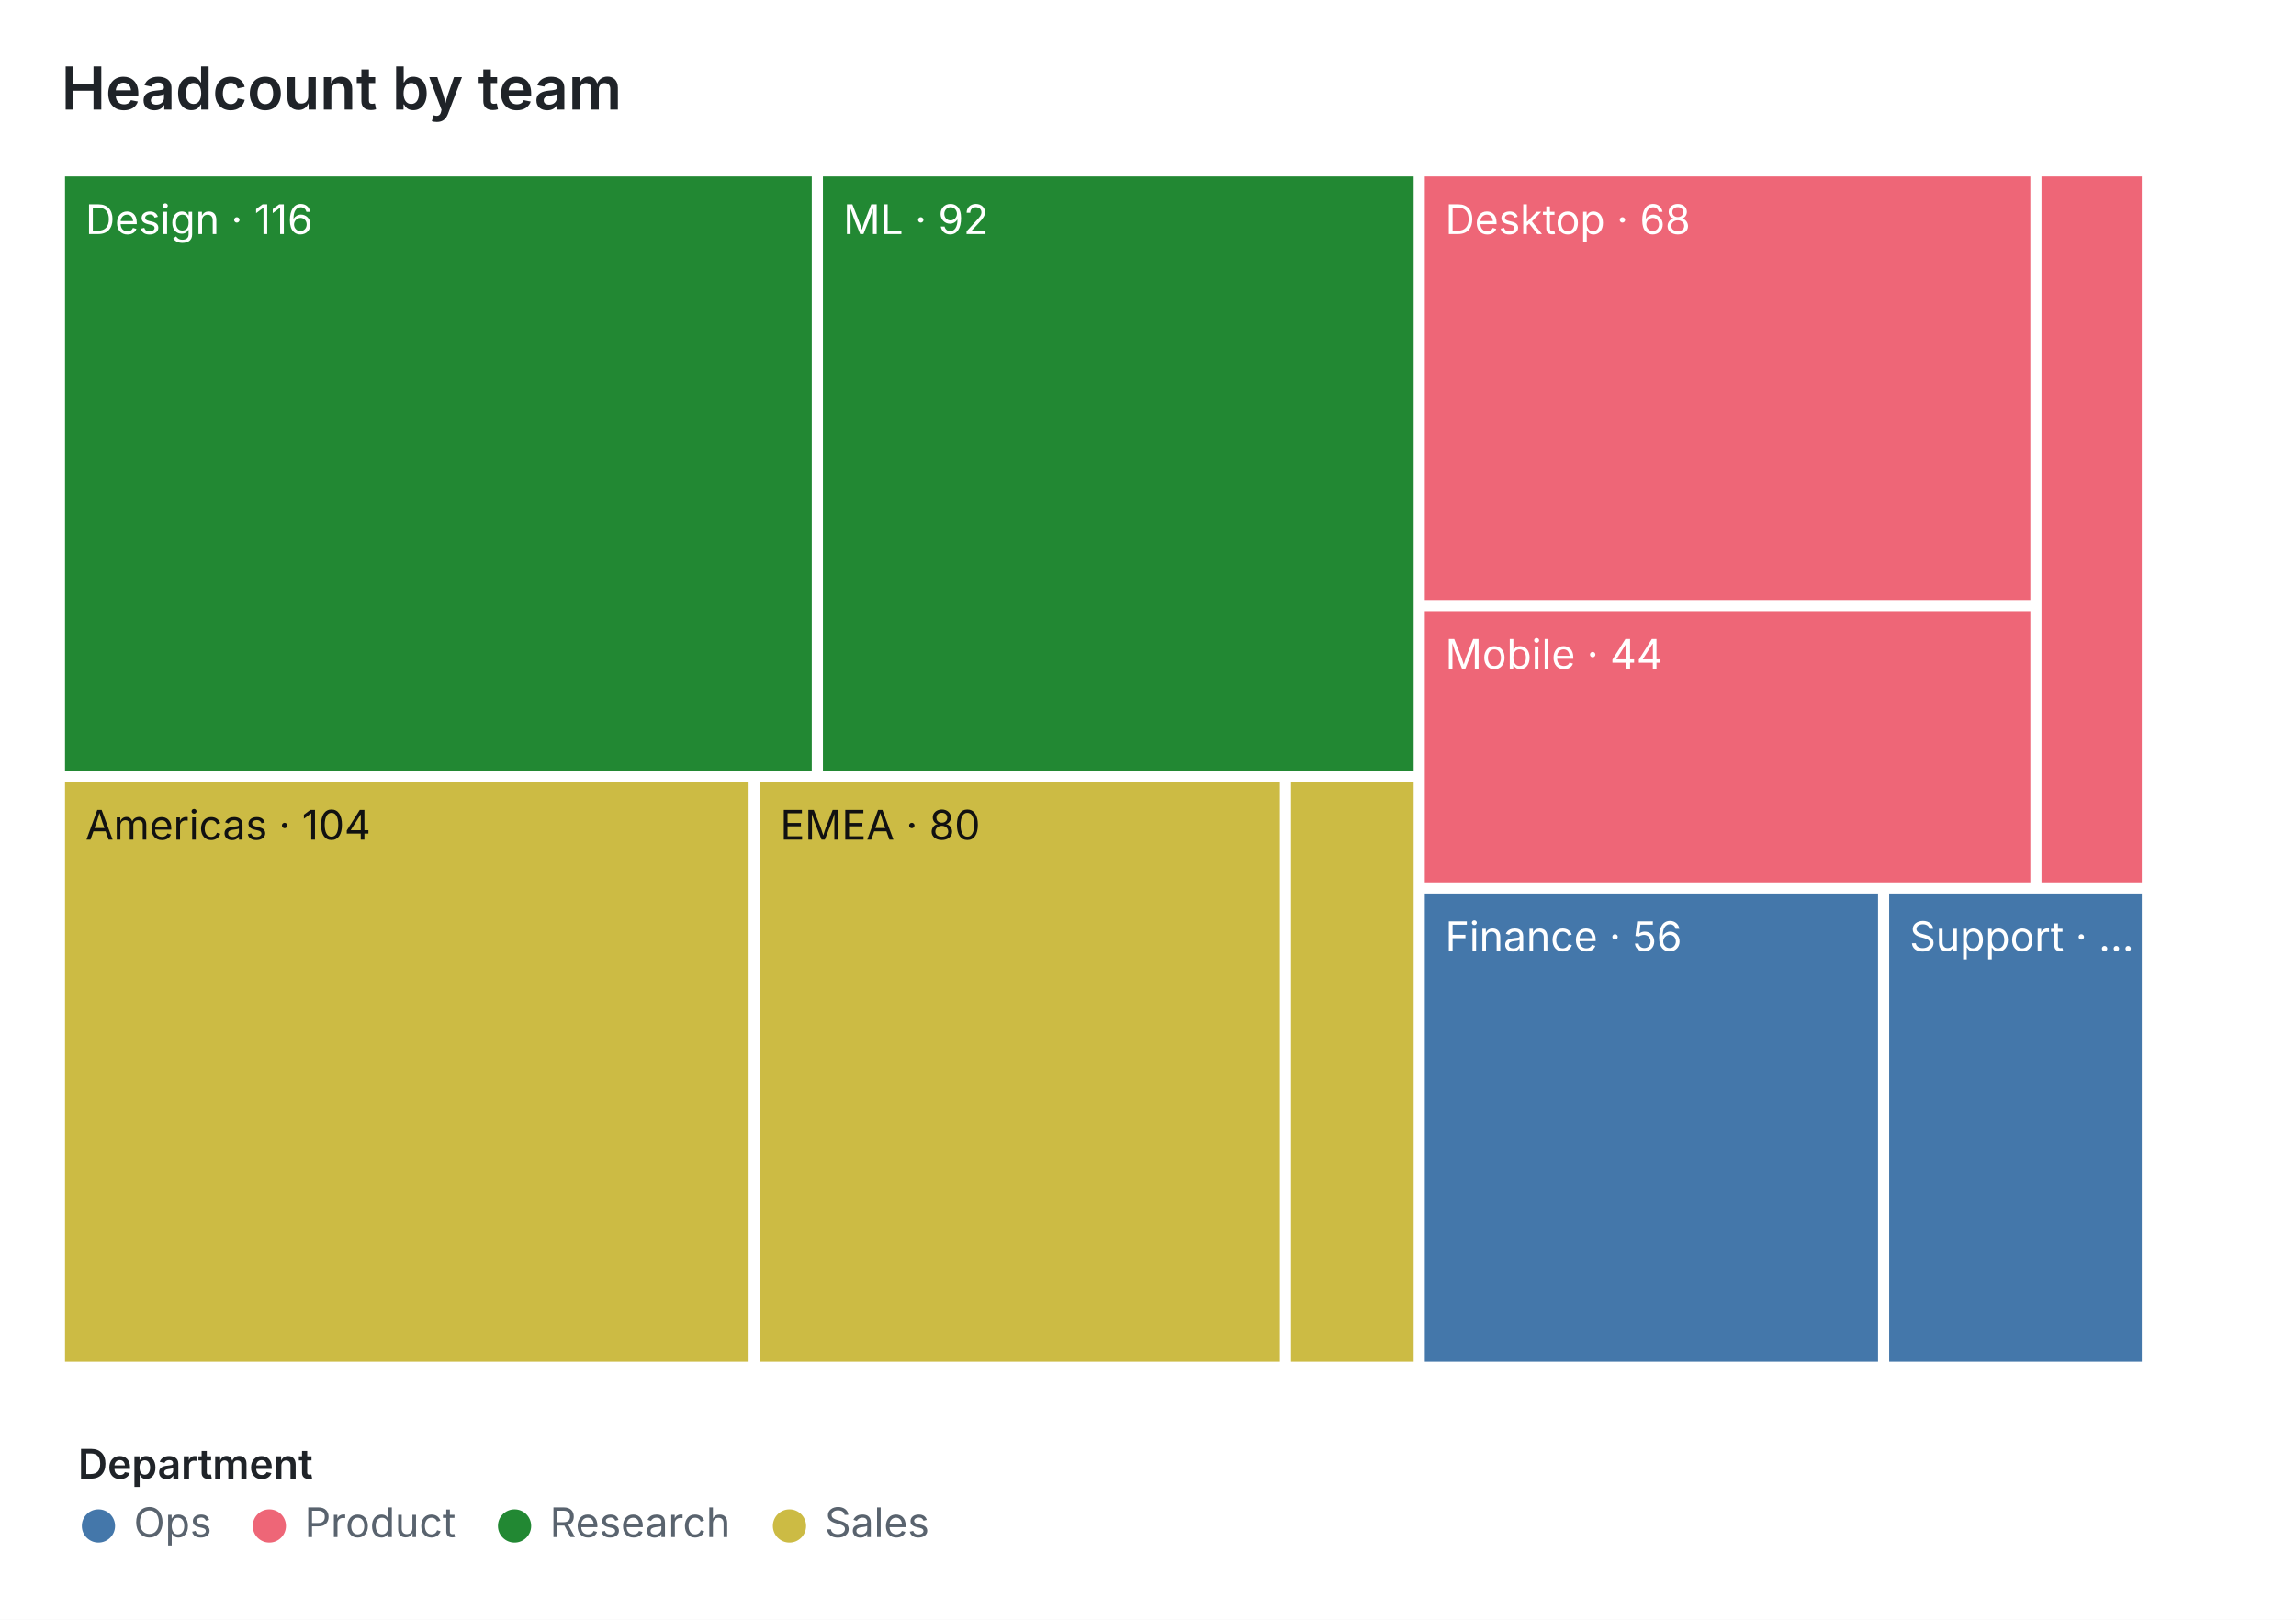
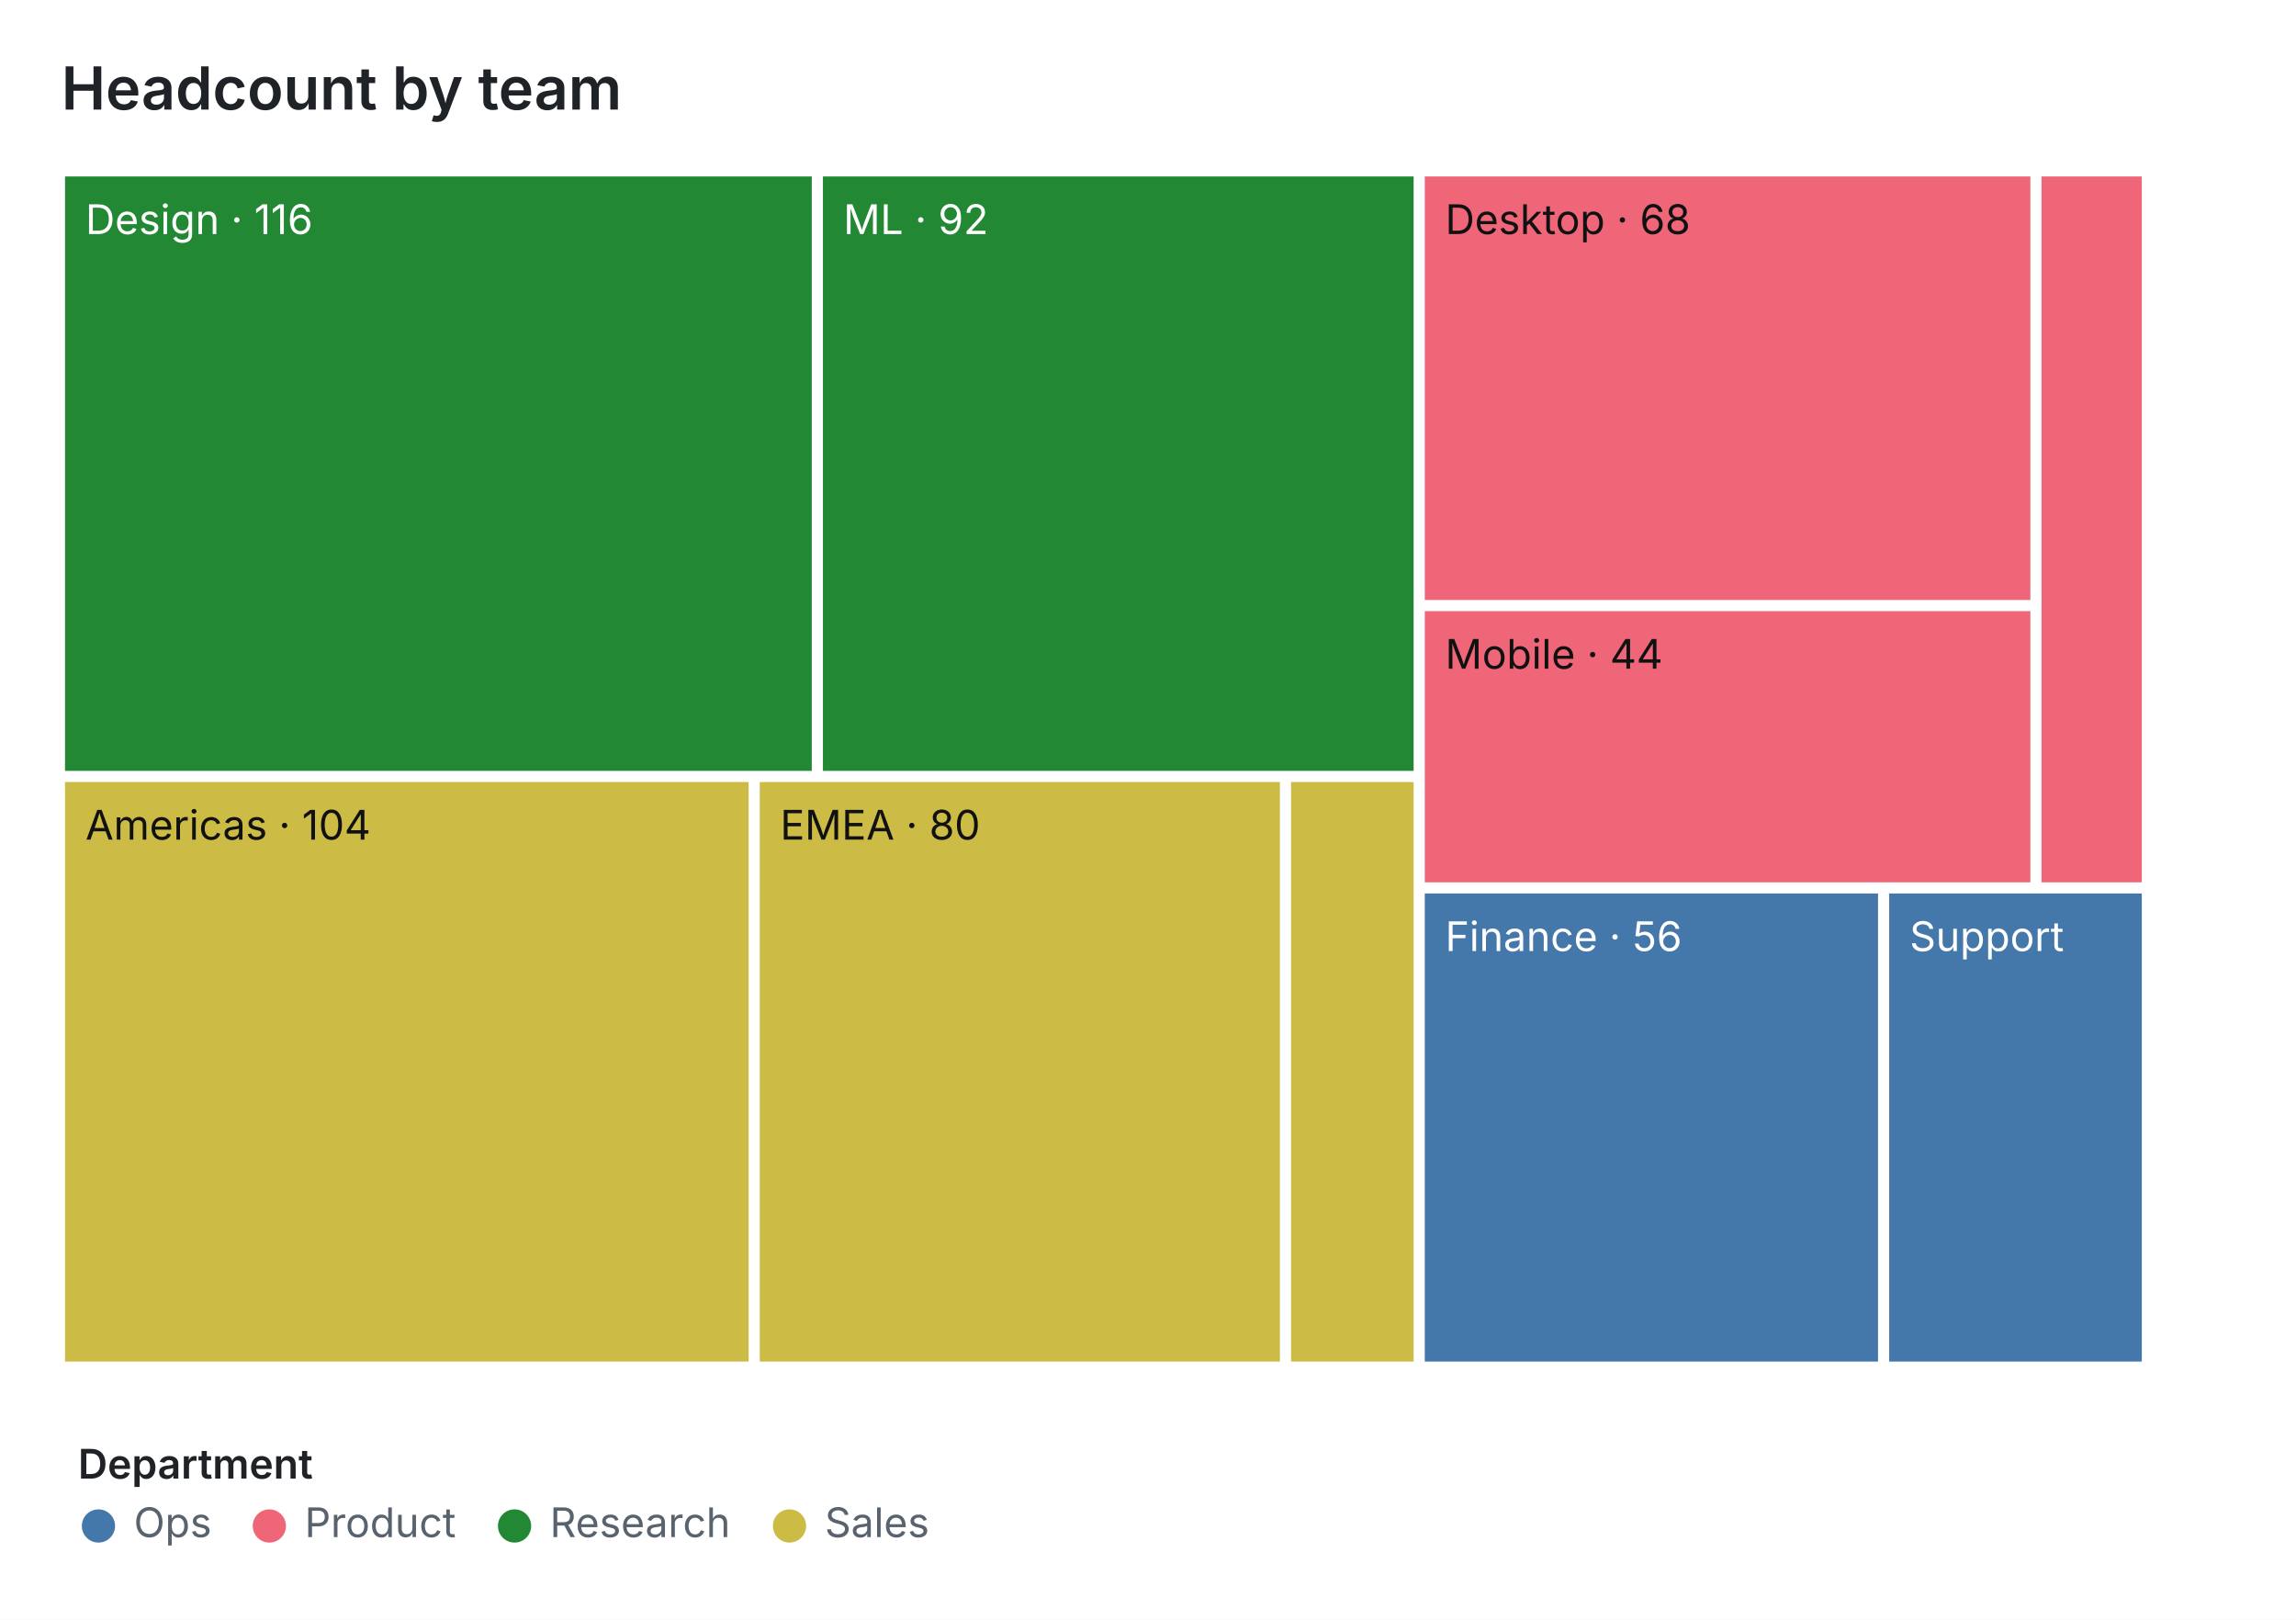
- <svg xmlns="http://www.w3.org/2000/svg" role="img" aria-labelledby="c0a4b7648-0 c0a4b7648-1" version="1.1" class="marks" width="618" height="436" viewBox="0 0 618 436">
+ <svg xmlns="http://www.w3.org/2000/svg" role="img" aria-labelledby="c40aeeca0-0 c40aeeca0-1" version="1.1" class="marks" width="618" height="436" viewBox="0 0 618 436">
  <rect width="618" height="436" fill="#FFFFFF" />
  <g fill="none" stroke-miterlimit="4" transform="translate(17,47)">
    <g class="mark-group role-frame root" role="graphics-object" aria-roledescription="group mark container">
      <g transform="translate(0,0)">
        <path class="background" aria-hidden="true" d="M0,0h560v320h-560Z" />
        <g>
          <g class="mark-rect role-mark" role="graphics-symbol" aria-roledescription="rect mark container">
            <path d="M532,0h28v191h-28Z" fill="#EE6677" stroke="#FFFFFF" />
            <path d="M366,117h164v74h-164Z" fill="#EE6677" stroke="#FFFFFF" />
            <path d="M366,0h164v115h-164Z" fill="#EE6677" stroke="#FFFFFF" />
            <path d="M187,163h141v157h-141Z" fill="#CCBB44" stroke="#FFFFFF" />
            <path d="M0,163h185v157h-185Z" fill="#CCBB44" stroke="#FFFFFF" />
            <path d="M330,163h34v157h-34Z" fill="#CCBB44" stroke="#FFFFFF" />
            <path d="M491,193h69v127h-69Z" fill="#4477AA" stroke="#FFFFFF" />
            <path d="M366,193h123v127h-123Z" fill="#4477AA" stroke="#FFFFFF" />
            <path d="M204,0h160v161h-160Z" fill="#228833" stroke="#FFFFFF" />
            <path d="M0,0h202v161h-202Z" fill="#228833" stroke="#FFFFFF" />
          </g>
          <g class="mark-text role-mark" role="graphics-object" aria-roledescription="text mark container">
-             <text text-anchor="start" transform="translate(538,16)" font-family="Inter, sans-serif" font-size="11px" fill="#FFFFFF" opacity="0">…</text>
-             <text text-anchor="start" transform="translate(372,133)" font-family="Inter, sans-serif" font-size="11px" fill="#FFFFFF" opacity="1">Mobile · 44</text>
-             <text text-anchor="start" transform="translate(372,16)" font-family="Inter, sans-serif" font-size="11px" fill="#FFFFFF" opacity="1">Desktop · 68</text>
+             <text text-anchor="start" transform="translate(538,16)" font-family="Inter, sans-serif" font-size="11px" fill="#111111" opacity="0">Web · 20</text>
+             <text text-anchor="start" transform="translate(372,133)" font-family="Inter, sans-serif" font-size="11px" fill="#111111" opacity="1">Mobile · 44</text>
+             <text text-anchor="start" transform="translate(372,16)" font-family="Inter, sans-serif" font-size="11px" fill="#111111" opacity="1">Desktop · 68</text>
            <text text-anchor="start" transform="translate(193,179)" font-family="Inter, sans-serif" font-size="11px" fill="#111111" opacity="1">EMEA · 80</text>
            <text text-anchor="start" transform="translate(6,179)" font-family="Inter, sans-serif" font-size="11px" fill="#111111" opacity="1">Americas · 104</text>
-             <text text-anchor="start" transform="translate(336,179)" font-family="Inter, sans-serif" font-size="11px" fill="#111111" opacity="0">A…</text>
-             <text text-anchor="start" transform="translate(497,209)" font-family="Inter, sans-serif" font-size="11px" fill="#FFFFFF" opacity="1">Support · …</text>
+             <text text-anchor="start" transform="translate(336,179)" font-family="Inter, sans-serif" font-size="11px" fill="#111111" opacity="0">APAC · 20</text>
+             <text text-anchor="start" transform="translate(497,209)" font-family="Inter, sans-serif" font-size="11px" fill="#FFFFFF" opacity="0">Support · 32</text>
            <text text-anchor="start" transform="translate(372,209)" font-family="Inter, sans-serif" font-size="11px" fill="#FFFFFF" opacity="1">Finance · 56</text>
            <text text-anchor="start" transform="translate(210,16)" font-family="Inter, sans-serif" font-size="11px" fill="#FFFFFF" opacity="1">ML · 92</text>
            <text text-anchor="start" transform="translate(6,16)" font-family="Inter, sans-serif" font-size="11px" fill="#FFFFFF" opacity="1">Design · 116</text>
+           </g>
+           <g class="mark-text role-mark" role="graphics-object" aria-roledescription="text mark container">
+             <text text-anchor="start" transform="translate(538,16)" font-family="Inter, sans-serif" font-size="11px" fill="#111111" opacity="0">Web</text>
+             <text text-anchor="start" transform="translate(372,133)" font-family="Inter, sans-serif" font-size="11px" fill="#111111" opacity="0">Mobile</text>
+             <text text-anchor="start" transform="translate(372,16)" font-family="Inter, sans-serif" font-size="11px" fill="#111111" opacity="0">Desktop</text>
+             <text text-anchor="start" transform="translate(193,179)" font-family="Inter, sans-serif" font-size="11px" fill="#111111" opacity="0">EMEA</text>
+             <text text-anchor="start" transform="translate(6,179)" font-family="Inter, sans-serif" font-size="11px" fill="#111111" opacity="0">Americas</text>
+             <text text-anchor="start" transform="translate(336,179)" font-family="Inter, sans-serif" font-size="11px" fill="#111111" opacity="0">APAC</text>
+             <text text-anchor="start" transform="translate(497,209)" font-family="Inter, sans-serif" font-size="11px" fill="#FFFFFF" opacity="1">Support</text>
+             <text text-anchor="start" transform="translate(372,209)" font-family="Inter, sans-serif" font-size="11px" fill="#FFFFFF" opacity="0">Finance</text>
+             <text text-anchor="start" transform="translate(210,16)" font-family="Inter, sans-serif" font-size="11px" fill="#FFFFFF" opacity="0">ML</text>
+             <text text-anchor="start" transform="translate(6,16)" font-family="Inter, sans-serif" font-size="11px" fill="#FFFFFF" opacity="0">Design</text>
          </g>
          <g class="mark-group role-legend" role="graphics-symbol" aria-roledescription="legend" aria-label="Symbol legend titled 'Department' for fill color with 4 values: Ops, Product, Research, Sales">
            <g transform="translate(0,338)">
              <path class="background" aria-hidden="true" d="M0,0h238v35h-238Z" pointer-events="none" />
              <g>
                <g class="mark-group role-legend-entry">
                  <g transform="translate(4,20)">
                    <path class="background" aria-hidden="true" d="M0,0h0v0h0Z" pointer-events="none" />
                    <g>
                      <g class="mark-group role-scope" role="graphics-object" aria-roledescription="group mark container">
                        <g transform="translate(0,0.25)">
                          <path class="background" aria-hidden="true" d="M0,0h35.953v10.5h-35.953Z" pointer-events="none" opacity="1" />
                          <g>
                            <g class="mark-symbol role-legend-symbol" pointer-events="none">
                              <path transform="translate(5.5,5.5)" d="M4.472,0A4.472,4.472,0,1,1,-4.472,0A4.472,4.472,0,1,1,4.472,0" fill="#4477AA" stroke-width="1.5" opacity="1" />
                            </g>
                            <g class="mark-text role-legend-label" pointer-events="none">
                              <text text-anchor="start" transform="translate(15,8.5)" font-family="Inter, sans-serif" font-size="11px" fill="#59636E" opacity="1">Ops</text>
                            </g>
                          </g>
                          <path class="foreground" aria-hidden="true" d="" pointer-events="none" display="none" />
                        </g>
                        <g transform="translate(46,0.25)">
                          <path class="background" aria-hidden="true" d="M0,0h55.885v10.5h-55.885Z" pointer-events="none" opacity="1" />
                          <g>
                            <g class="mark-symbol role-legend-symbol" pointer-events="none">
                              <path transform="translate(5.5,5.5)" d="M4.472,0A4.472,4.472,0,1,1,-4.472,0A4.472,4.472,0,1,1,4.472,0" fill="#EE6677" stroke-width="1.5" opacity="1" />
                            </g>
                            <g class="mark-text role-legend-label" pointer-events="none">
                              <text text-anchor="start" transform="translate(15,8.5)" font-family="Inter, sans-serif" font-size="11px" fill="#59636E" opacity="1">Product</text>
                            </g>
                          </g>
                          <path class="foreground" aria-hidden="true" d="" pointer-events="none" display="none" />
                        </g>
                        <g transform="translate(112,0.25)">
                          <path class="background" aria-hidden="true" d="M0,0h63.818v10.5h-63.818Z" pointer-events="none" opacity="1" />
                          <g>
                            <g class="mark-symbol role-legend-symbol" pointer-events="none">
                              <path transform="translate(5.5,5.5)" d="M4.472,0A4.472,4.472,0,1,1,-4.472,0A4.472,4.472,0,1,1,4.472,0" fill="#228833" stroke-width="1.5" opacity="1" />
                            </g>
                            <g class="mark-text role-legend-label" pointer-events="none">
                              <text text-anchor="start" transform="translate(15,8.5)" font-family="Inter, sans-serif" font-size="11px" fill="#59636E" opacity="1">Research</text>
                            </g>
                          </g>
                          <path class="foreground" aria-hidden="true" d="" pointer-events="none" display="none" />
                        </g>
                        <g transform="translate(186,0.25)">
                          <path class="background" aria-hidden="true" d="M0,0h43.118v10.5h-43.118Z" pointer-events="none" opacity="1" />
                          <g>
                            <g class="mark-symbol role-legend-symbol" pointer-events="none">
                              <path transform="translate(5.5,5.5)" d="M4.472,0A4.472,4.472,0,1,1,-4.472,0A4.472,4.472,0,1,1,4.472,0" fill="#CCBB44" stroke-width="1.5" opacity="1" />
                            </g>
                            <g class="mark-text role-legend-label" pointer-events="none">
                              <text text-anchor="start" transform="translate(15,8.5)" font-family="Inter, sans-serif" font-size="11px" fill="#59636E" opacity="1">Sales</text>
                            </g>
                          </g>
                          <path class="foreground" aria-hidden="true" d="" pointer-events="none" display="none" />
                        </g>
                      </g>
                    </g>
                    <path class="foreground" aria-hidden="true" d="" pointer-events="none" display="none" />
                  </g>
                </g>
                <g class="mark-text role-legend-title" pointer-events="none">
                  <text text-anchor="start" transform="translate(4,13)" font-family="Inter, sans-serif" font-size="11px" font-weight="600" fill="#1F2328" opacity="1">Department</text>
                </g>
              </g>
              <path class="foreground" aria-hidden="true" d="" pointer-events="none" display="none" />
            </g>
          </g>
          <g class="mark-group role-title">
            <g transform="translate(-0.5,-30.5)">
              <path class="background" aria-hidden="true" d="M0,0h0v0h0Z" pointer-events="none" />
              <g>
                <g class="mark-text role-title-text" role="graphics-symbol" aria-roledescription="title" aria-label="Title text 'Headcount by team'" pointer-events="none">
                  <text text-anchor="start" transform="translate(0,13)" font-family="Inter, sans-serif" font-size="16px" font-weight="600" fill="#1F2328" opacity="1">Headcount by team</text>
                </g>
              </g>
              <path class="foreground" aria-hidden="true" d="" pointer-events="none" display="none" />
            </g>
          </g>
        </g>
        <path class="foreground" aria-hidden="true" d="" display="none" />
      </g>
    </g>
  </g>
</svg>
